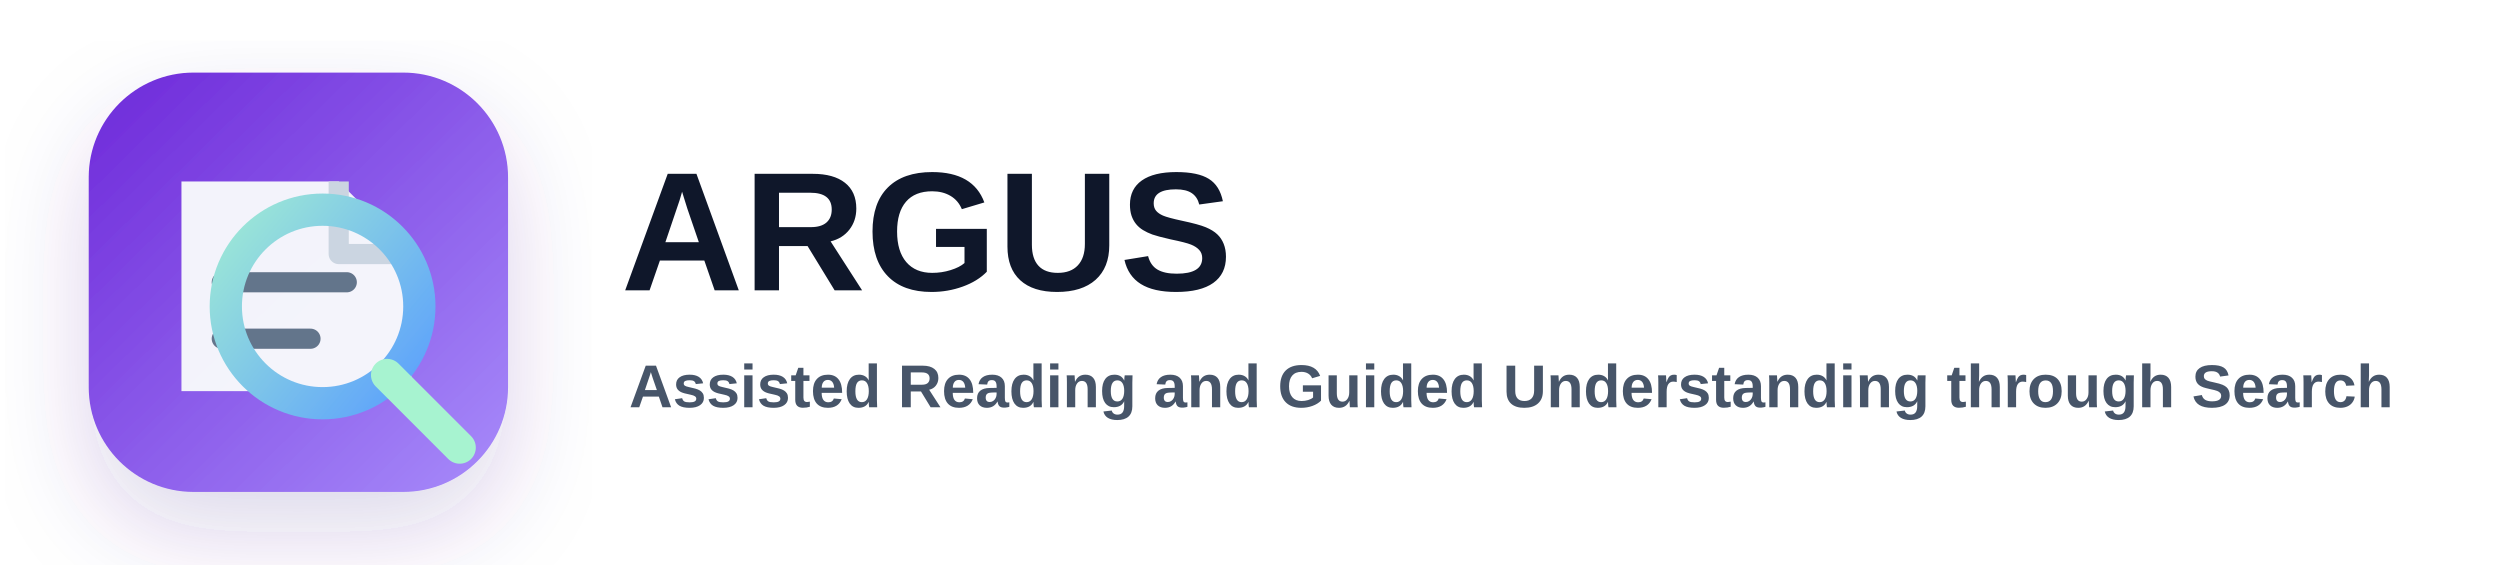
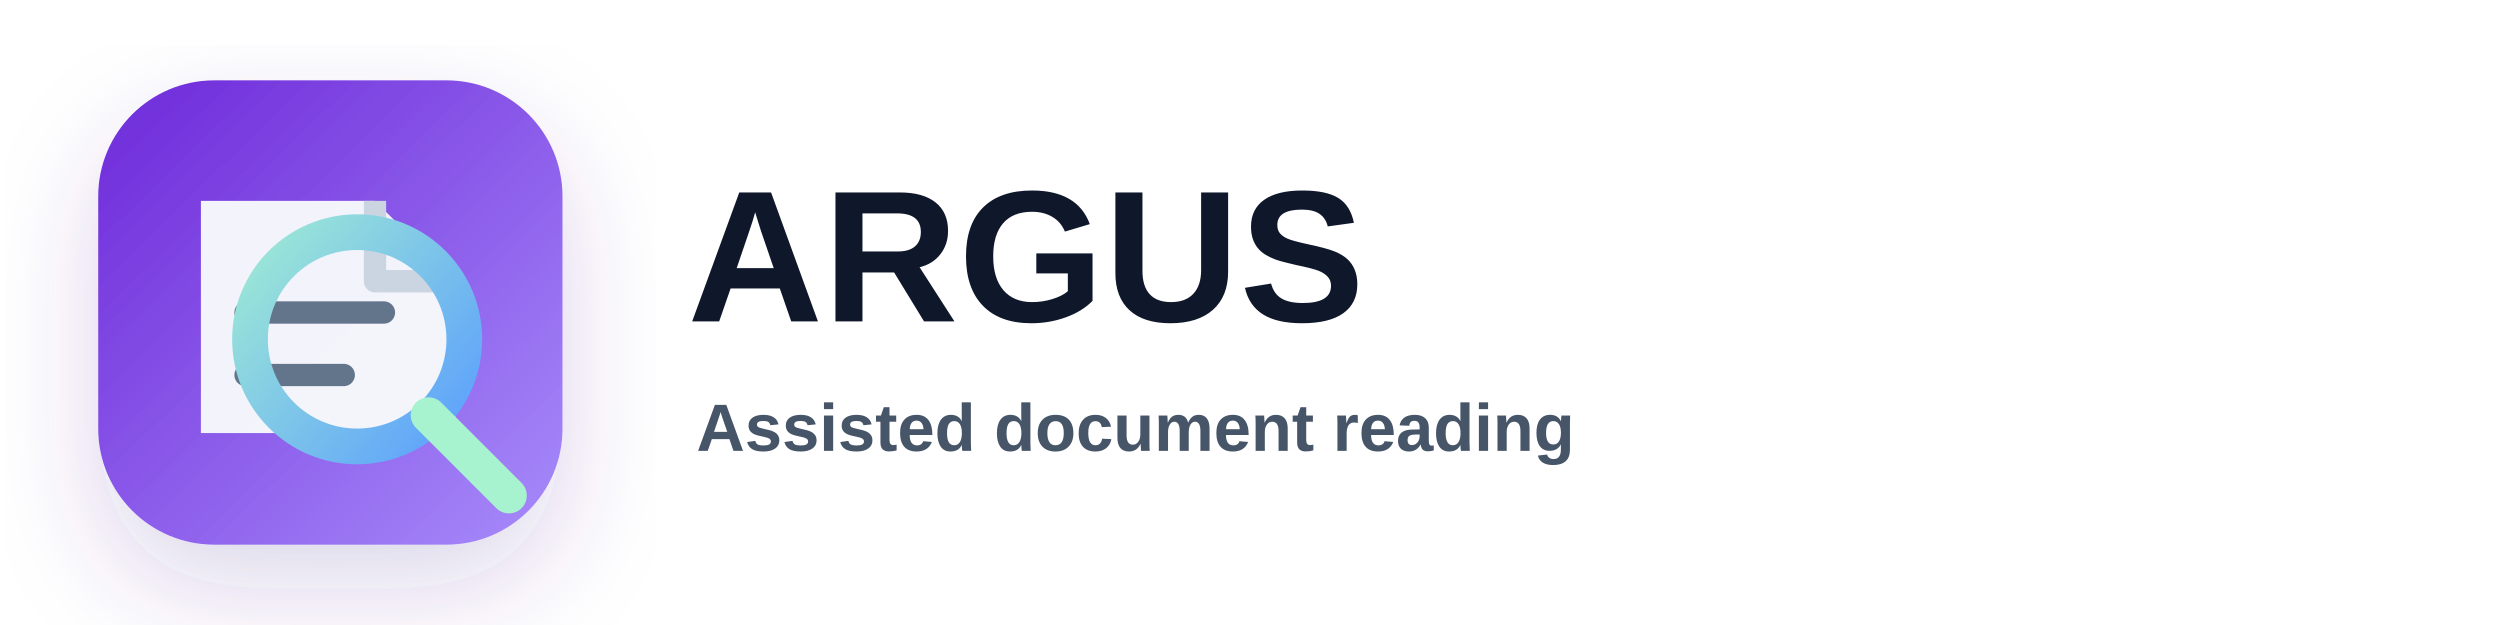
- <svg xmlns="http://www.w3.org/2000/svg" width="620" height="140" viewBox="0 0 620 140" role="img" aria-labelledby="title desc">
+ <svg xmlns="http://www.w3.org/2000/svg" width="560" height="140" viewBox="0 0 560 140" role="img" aria-labelledby="title desc">
  <defs>
    <linearGradient id="argus-bg" x1="22" y1="18" x2="124" y2="122" gradientUnits="userSpaceOnUse">
      <stop offset="0" stop-color="#6d28d9" />
      <stop offset="1" stop-color="#a78bfa" />
    </linearGradient>
    <linearGradient id="argus-accent" x1="48" y1="48" x2="103" y2="93" gradientUnits="userSpaceOnUse">
      <stop offset="0" stop-color="#a7f3d0" />
      <stop offset="1" stop-color="#60a5fa" />
    </linearGradient>
    <filter id="argus-shadow" x="-20%" y="-20%" width="140%" height="140%">
      <feDropShadow dx="0" dy="10" stdDeviation="12" flood-color="#4c1d95" flood-opacity=".18" />
    </filter>
  </defs>
  <g filter="url(#argus-shadow)">
    <rect x="22" y="18" width="104" height="104" rx="26" fill="url(#argus-bg)" />
    <path d="M45 45h39l18 18v34H45z" fill="#f8fafc" opacity=".96" />
    <path d="M84 45v18h18" fill="none" stroke="#cbd5e1" stroke-width="5" stroke-linejoin="round" />
    <path d="M55 70h31M55 84h22" stroke="#64748b" stroke-width="5" stroke-linecap="round" />
    <circle cx="80" cy="76" r="24" fill="none" stroke="url(#argus-accent)" stroke-width="8" />
    <path d="M96 93l18 18" stroke="#a7f3d0" stroke-width="8" stroke-linecap="round" />
  </g>
  <text x="154" y="72" font-family="Avenir Next, Arial, sans-serif" font-size="42" font-weight="800" fill="#0f172a">ARGUS</text>
-   <text x="156" y="101" font-family="Avenir Next, Arial, sans-serif" font-size="15" font-weight="700" fill="#475569">Assisted Reading and Guided Understanding through Search</text>
+   <text x="156" y="101" font-family="Avenir Next, Arial, sans-serif" font-size="15" font-weight="700" fill="#475569">Assisted document reading</text>
</svg>
